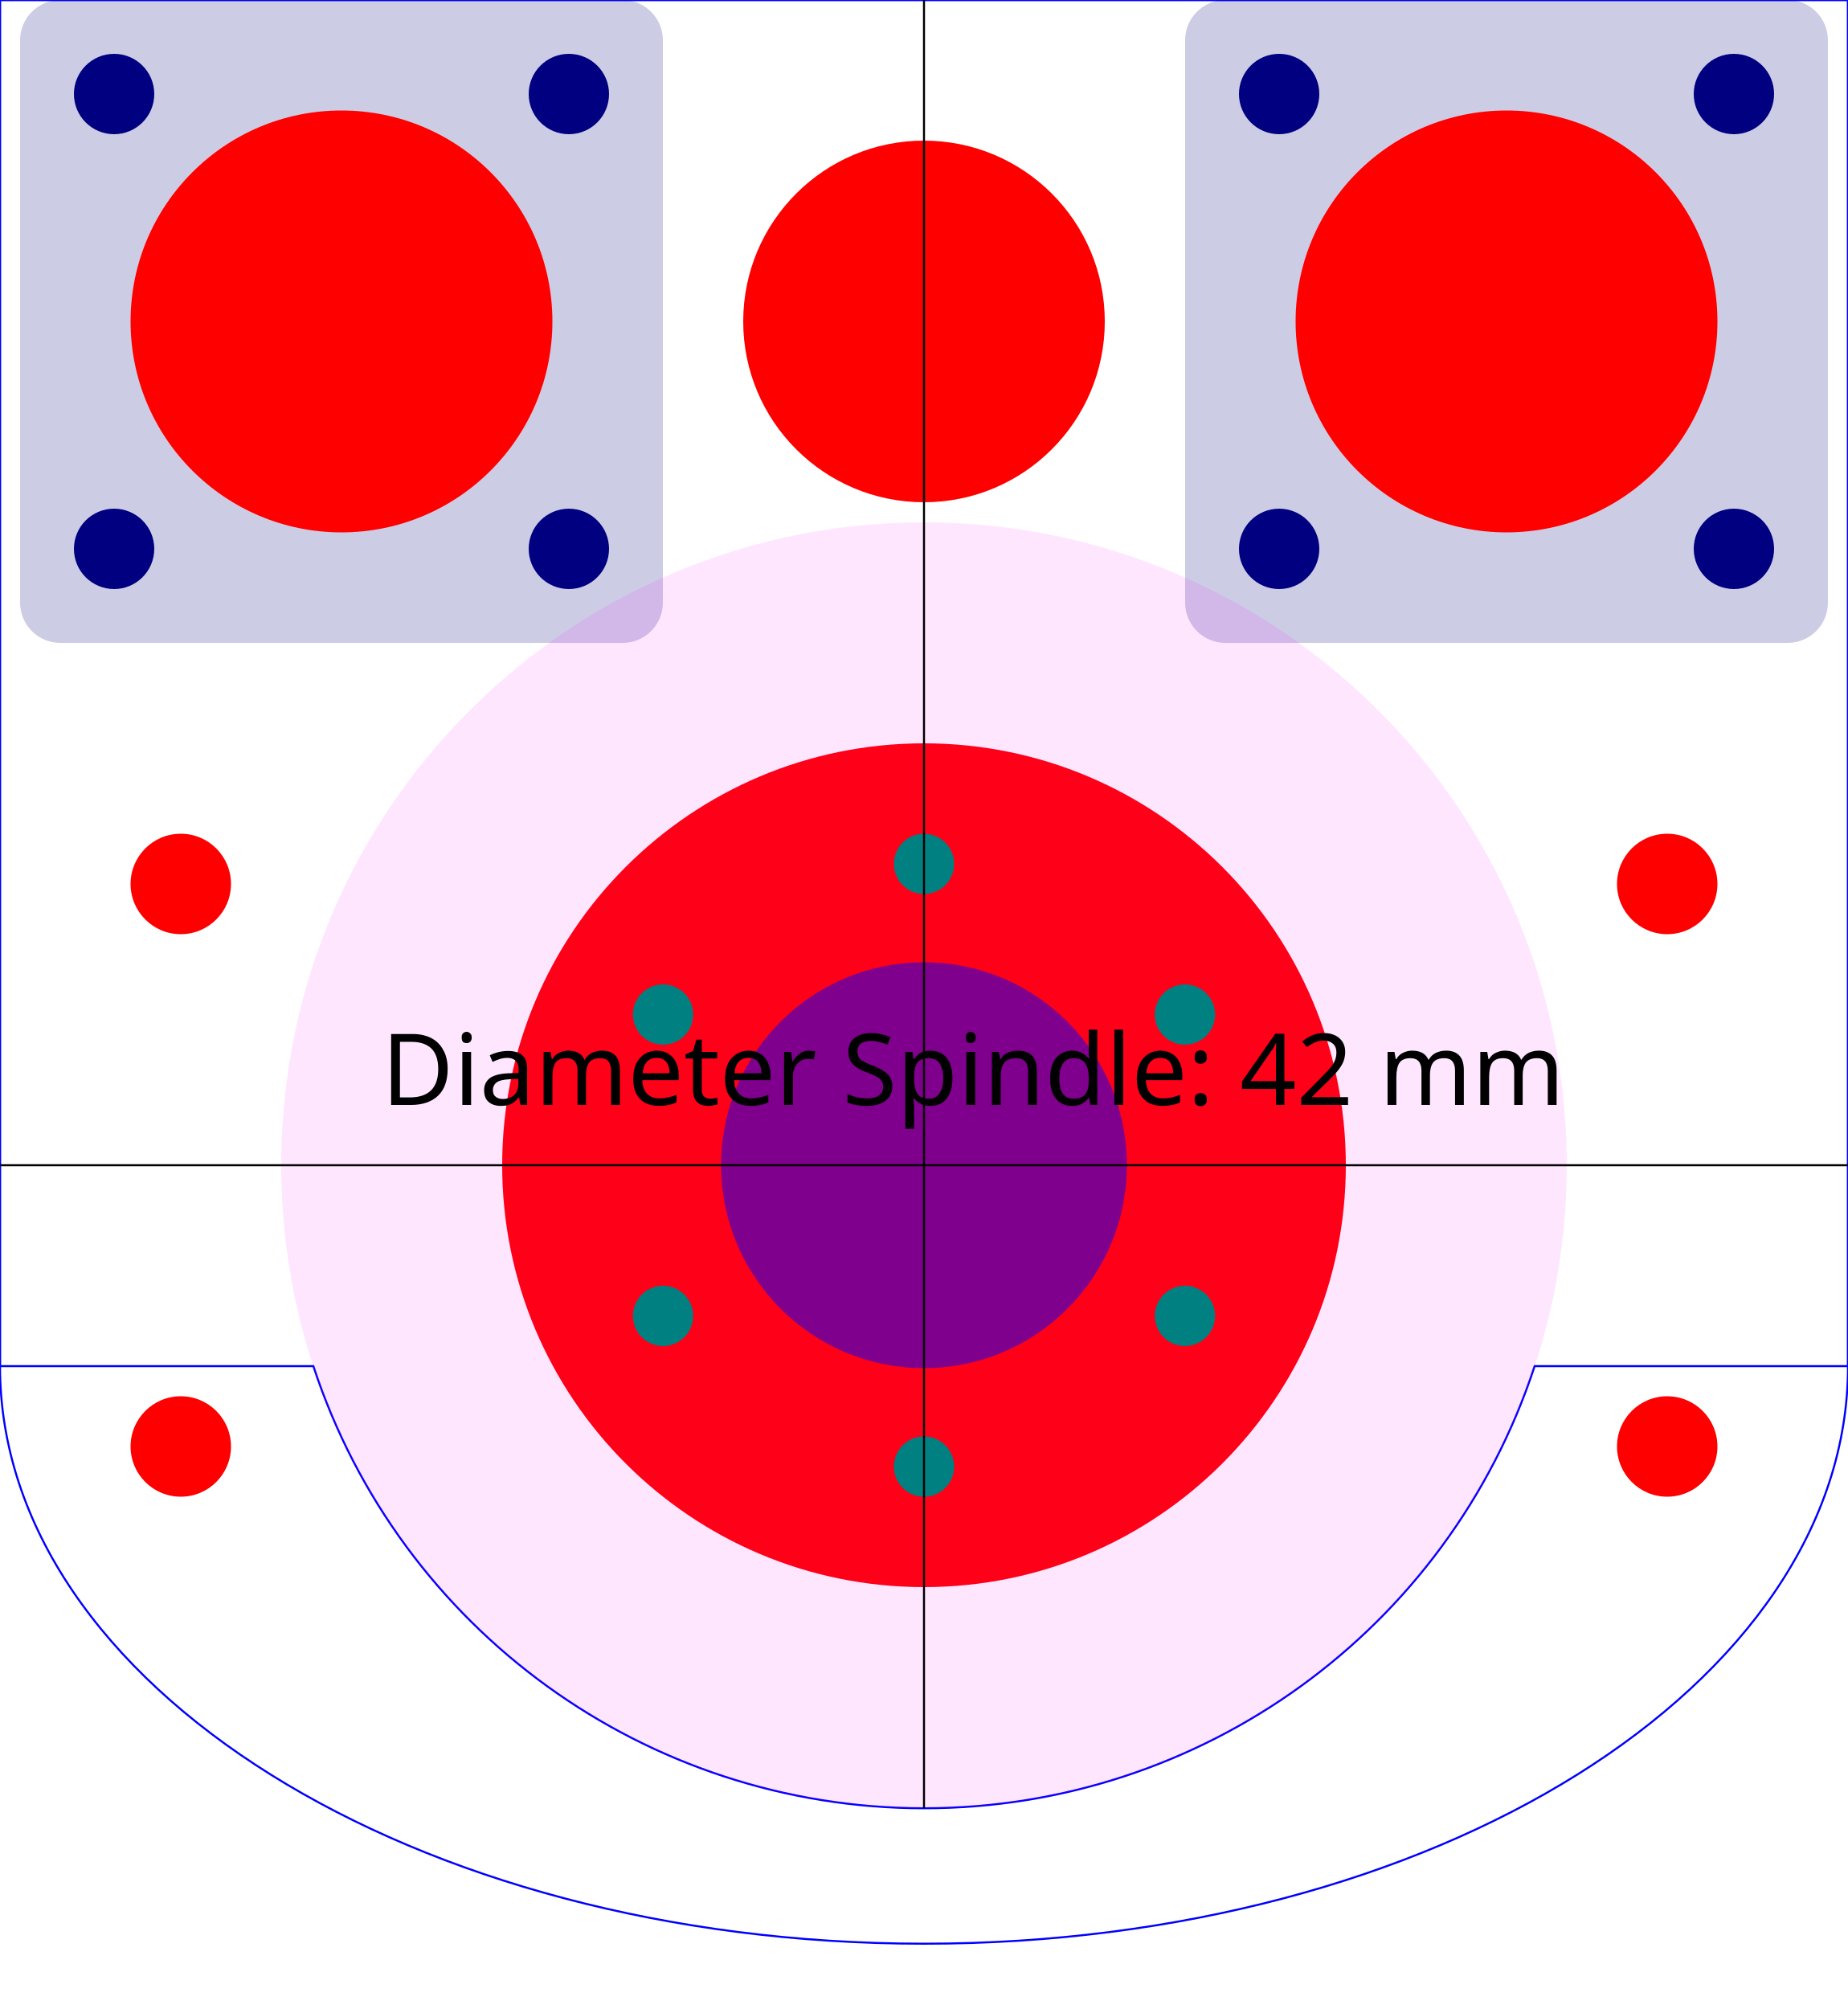
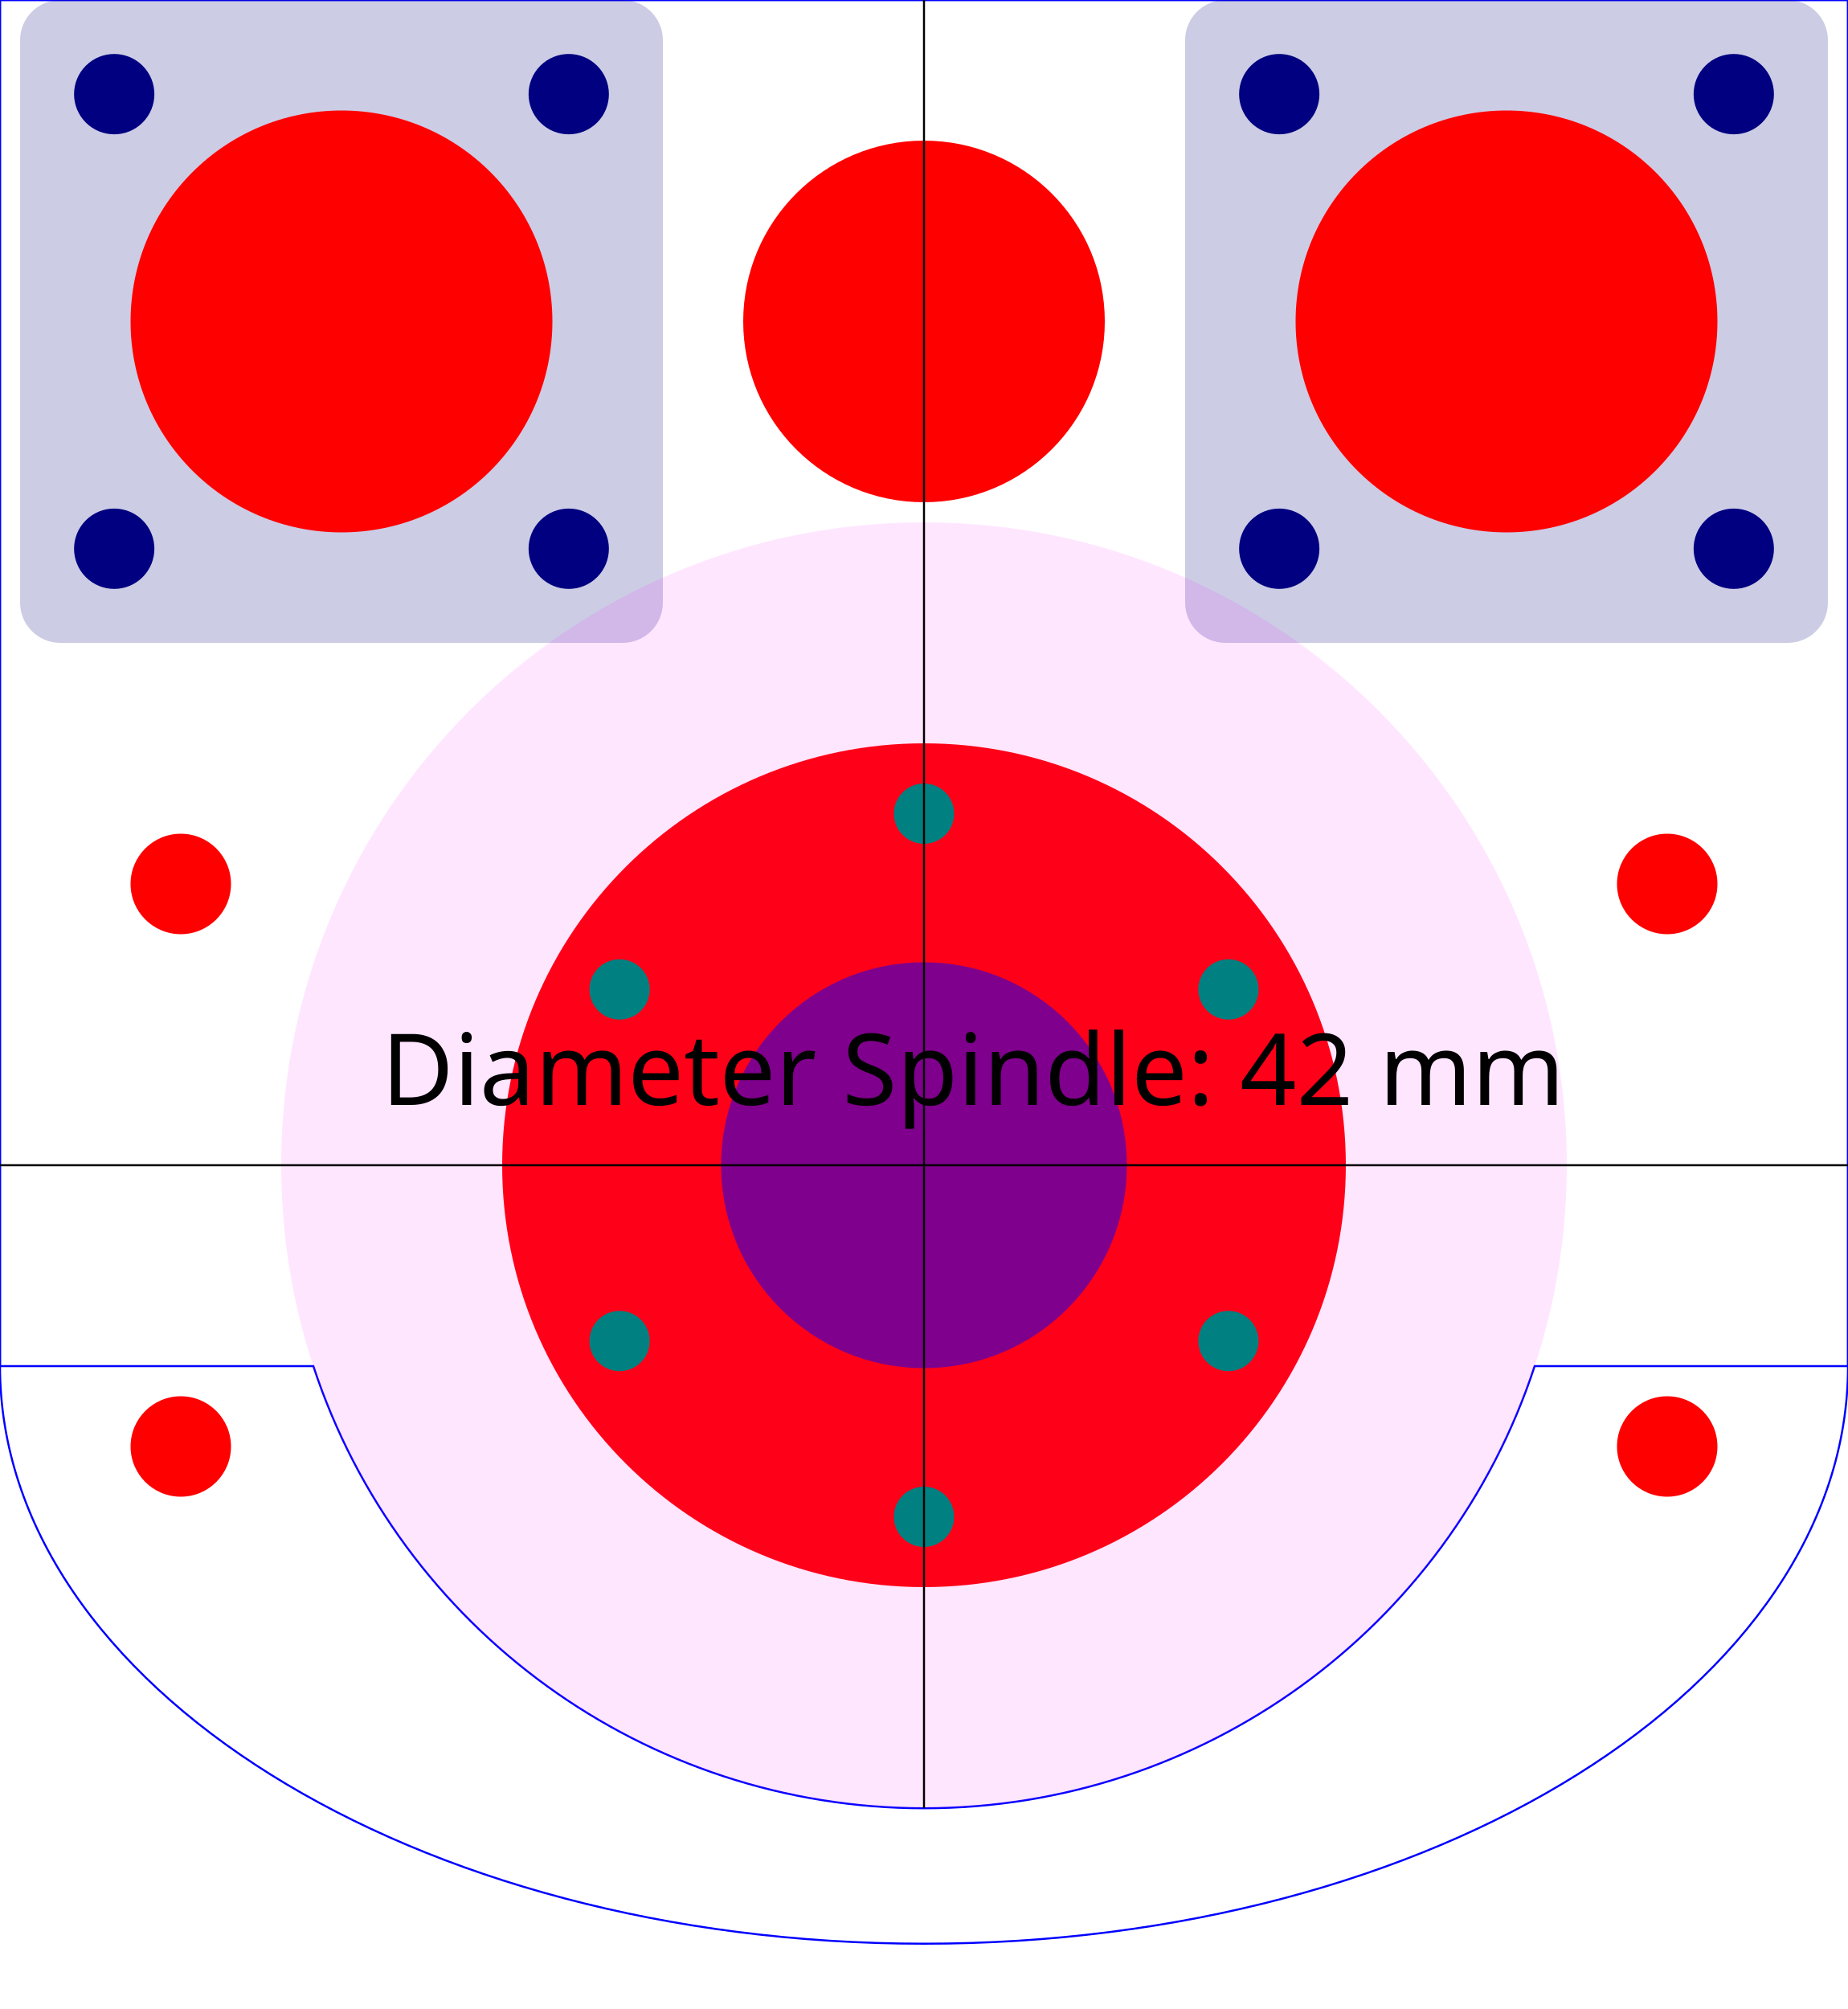
<svg xmlns="http://www.w3.org/2000/svg" version="1.1" width="92mm" height="100mm" viewBox="0 0 92 100" id="cnc1310-spindle-plate">
  <defs id="defs">
    <circle id="lead_screw_central_hole_ref" style="fill:#ff0000;fill-opacity:1" cx="0" cy="0" r="9.0" />
    <rect id="bearing_base" style="fill:#000080;fill-opacity:0.2" width="32" height="32" x="0" y="0" rx="2" ry="2" />
    <circle id="bearing_cylinder" style="fill:#ff0000;fill-opacity:1" cx="0" cy="0" r="10.5" />
    <circle id="bearing_screw_4.0mm" style="fill:#000080;fill-opacity:1" cx="0" cy="0" r="2.0" />
    <circle id="spacer_screw_5.0mm" style="fill:#ff0000;fill-opacity:1" cx="0" cy="0" r="2.5" />
    <circle id="spindle_screw_hole_3.0mm" style="fill:#008080;fill-opacity:1" cx="0" cy="0" r="1.50" />
  </defs>
  <g id="layer1" transform="translate(0,0)">
    <path id="contour" style="fill:none;stroke:#0000ff;stroke-width:0.10;opacity:1" d="M 0.0,0.0 h 92 v 68 h -15.6 a 32.0 32.0 0 0 1  -60.8 0 h -15.6 z" />
    <path id="contour" style="fill:none;stroke:#0000ff;stroke-width:0.10;opacity:1" d="M 0.0,0.0 h 92 v 68 a 32.0 20.0 0 0 1  -92 0 z" />
    <use href="#lead_screw_central_hole_ref" x="46" y="16" id="lead_screw_central_hole" />
    <use href="#bearing_base" x="1" y="0" id="bearing_base_left" />
    <use href="#bearing_cylinder" x="17" y="16" id="bearing_cylinder_left" />
    <use href="#bearing_base" x="59" y="0" id="bearing_base_right" />
    <use href="#bearing_cylinder" x="75" y="16" id="bearing_cylinder_right" />
-     <use href="#bearing_screw_4.0mm" x="5.680" y="4.680" id="bearing_screw_4.0mm_use28" />
-     <use href="#bearing_screw_4.0mm" x="28.32" y="4.680" id="bearing_screw_4.0mm_use30" />
-     <use href="#bearing_screw_4.0mm" x="5.680" y="27.32" id="bearing_screw_4.0mm_use36" />
-     <use href="#bearing_screw_4.0mm" x="28.32" y="27.32" id="bearing_screw_4.0mm_use38" />
-     <use href="#bearing_screw_4.0mm" x="63.68" y="4.680" id="bearing_screw_4.0mm_use32" />
-     <use href="#bearing_screw_4.0mm" x="86.32" y="4.680" id="bearing_screw_4.0mm_use34" />
-     <use href="#bearing_screw_4.0mm" x="63.68" y="27.32" id="bearing_screw_4.0mm_use40" />
-     <use href="#bearing_screw_4.0mm" x="86.32" y="27.32" id="bearing_screw_4.0mm_use42" />
+     <g transform="translate(17,16)">
+       <use href="#bearing_screw_4.0mm" transform="rotate(-45)   translate(0.0 16)" id="bearing_screw_4.0mm_use28" />
+       <use href="#bearing_screw_4.0mm" transform="rotate(-135)  translate(0.0 16)" id="bearing_screw_4.0mm_use30" />
+       <use href="#bearing_screw_4.0mm" transform="rotate(-225)  translate(0.0 16)" id="bearing_screw_4.0mm_use36" />
+       <use href="#bearing_screw_4.0mm" transform="rotate(-315)  translate(0.0 16)" id="bearing_screw_4.0mm_use38" />
+     </g>
+     <g transform="translate(75,16)">
+       <use href="#bearing_screw_4.0mm" transform="rotate(-45)   translate(0.0 16)" id="bearing_screw_4.0mm_use32" />
+       <use href="#bearing_screw_4.0mm" transform="rotate(-135)  translate(0.0 16)" id="bearing_screw_4.0mm_use34" />
+       <use href="#bearing_screw_4.0mm" transform="rotate(-225)  translate(0.0 16)" id="bearing_screw_4.0mm_use40" />
+       <use href="#bearing_screw_4.0mm" transform="rotate(-315)  translate(0.0 16)" id="bearing_screw_4.0mm_use42" />
+     </g>
    <circle id="spindle-hole" style="fill:#ff0000;fill-opacity:1" cx="46" cy="58" r="21.0" />
    <circle id="large_circle_indicator" style="fill:#ff00ff;fill-opacity:0.1" cx="46" cy="58" r="32.0" />
    <use href="#spacer_screw_5.0mm" transform="translate( 9 44)" id="spacer_screw_NW" />
    <use href="#spacer_screw_5.0mm" transform="translate(83 44)" id="spacer_screw_NE" />
    <use href="#spacer_screw_5.0mm" transform="translate( 9 72)" id="spacer_screw_SW" />
    <use href="#spacer_screw_5.0mm" transform="translate(83 72)" id="spacer_screw_SE" />
    <circle id="spindle_shaft" style="fill:#0000ff;fill-opacity:0.5" cx="46" cy="58" r="10.1" />
    <g id="spindle_screw_holes" transform="translate(46,58)">
-       <use href="#spindle_screw_hole_3.0mm" transform="rotate(0)   translate(0.0 15.0)" id="spindle_screw_hole_3.0mm_NN" />
-       <use href="#spindle_screw_hole_3.0mm" transform="rotate(60)  translate(0.0 15.0)" id="spindle_screw_hole_3.0mm_1" />
-       <use href="#spindle_screw_hole_3.0mm" transform="rotate(120) translate(0.0 15.0)" id="spindle_screw_hole_3.0mm_2" />
-       <use href="#spindle_screw_hole_3.0mm" transform="rotate(180) translate(0.0 15.0)" id="spindle_screw_hole_3.0mm_SS" />
-       <use href="#spindle_screw_hole_3.0mm" transform="rotate(240) translate(0.0 15.0)" id="spindle_screw_hole_3.0mm_3" />
-       <use href="#spindle_screw_hole_3.0mm" transform="rotate(300) translate(0.0 15.0)" id="spindle_screw_hole_3.0mm_4" />
+       <use href="#spindle_screw_hole_3.0mm" transform="rotate(0)   translate(0.0 17.5)" id="spindle_screw_hole_3.0mm_NN" />
+       <use href="#spindle_screw_hole_3.0mm" transform="rotate(60)  translate(0.0 17.5)" id="spindle_screw_hole_3.0mm_1" />
+       <use href="#spindle_screw_hole_3.0mm" transform="rotate(120) translate(0.0 17.5)" id="spindle_screw_hole_3.0mm_2" />
+       <use href="#spindle_screw_hole_3.0mm" transform="rotate(180) translate(0.0 17.5)" id="spindle_screw_hole_3.0mm_SS" />
+       <use href="#spindle_screw_hole_3.0mm" transform="rotate(240) translate(0.0 17.5)" id="spindle_screw_hole_3.0mm_3" />
+       <use href="#spindle_screw_hole_3.0mm" transform="rotate(300) translate(0.0 17.5)" id="spindle_screw_hole_3.0mm_4" />
    </g>
    <text id="legend" xml:space="preserve" style="font-style:normal;font-weight:normal;font-size:4.939px;line-height:1.25;font-family:sans-serif;fill:#000000;fill-opacity:1;stroke:none;stroke-width:0.265" x="10" y="55">
      Diameter Spindle: 42 mm
    </text>
    <path id="horizontal_line" style="fill:none;stroke:#000000;stroke-width:0.1" d="M 0,58 92,58" />
    <path id="vertical_line" style="fill:none;stroke:#000000;stroke-width:0.1" d="M 46,0  46,90" />
  </g>
</svg>
